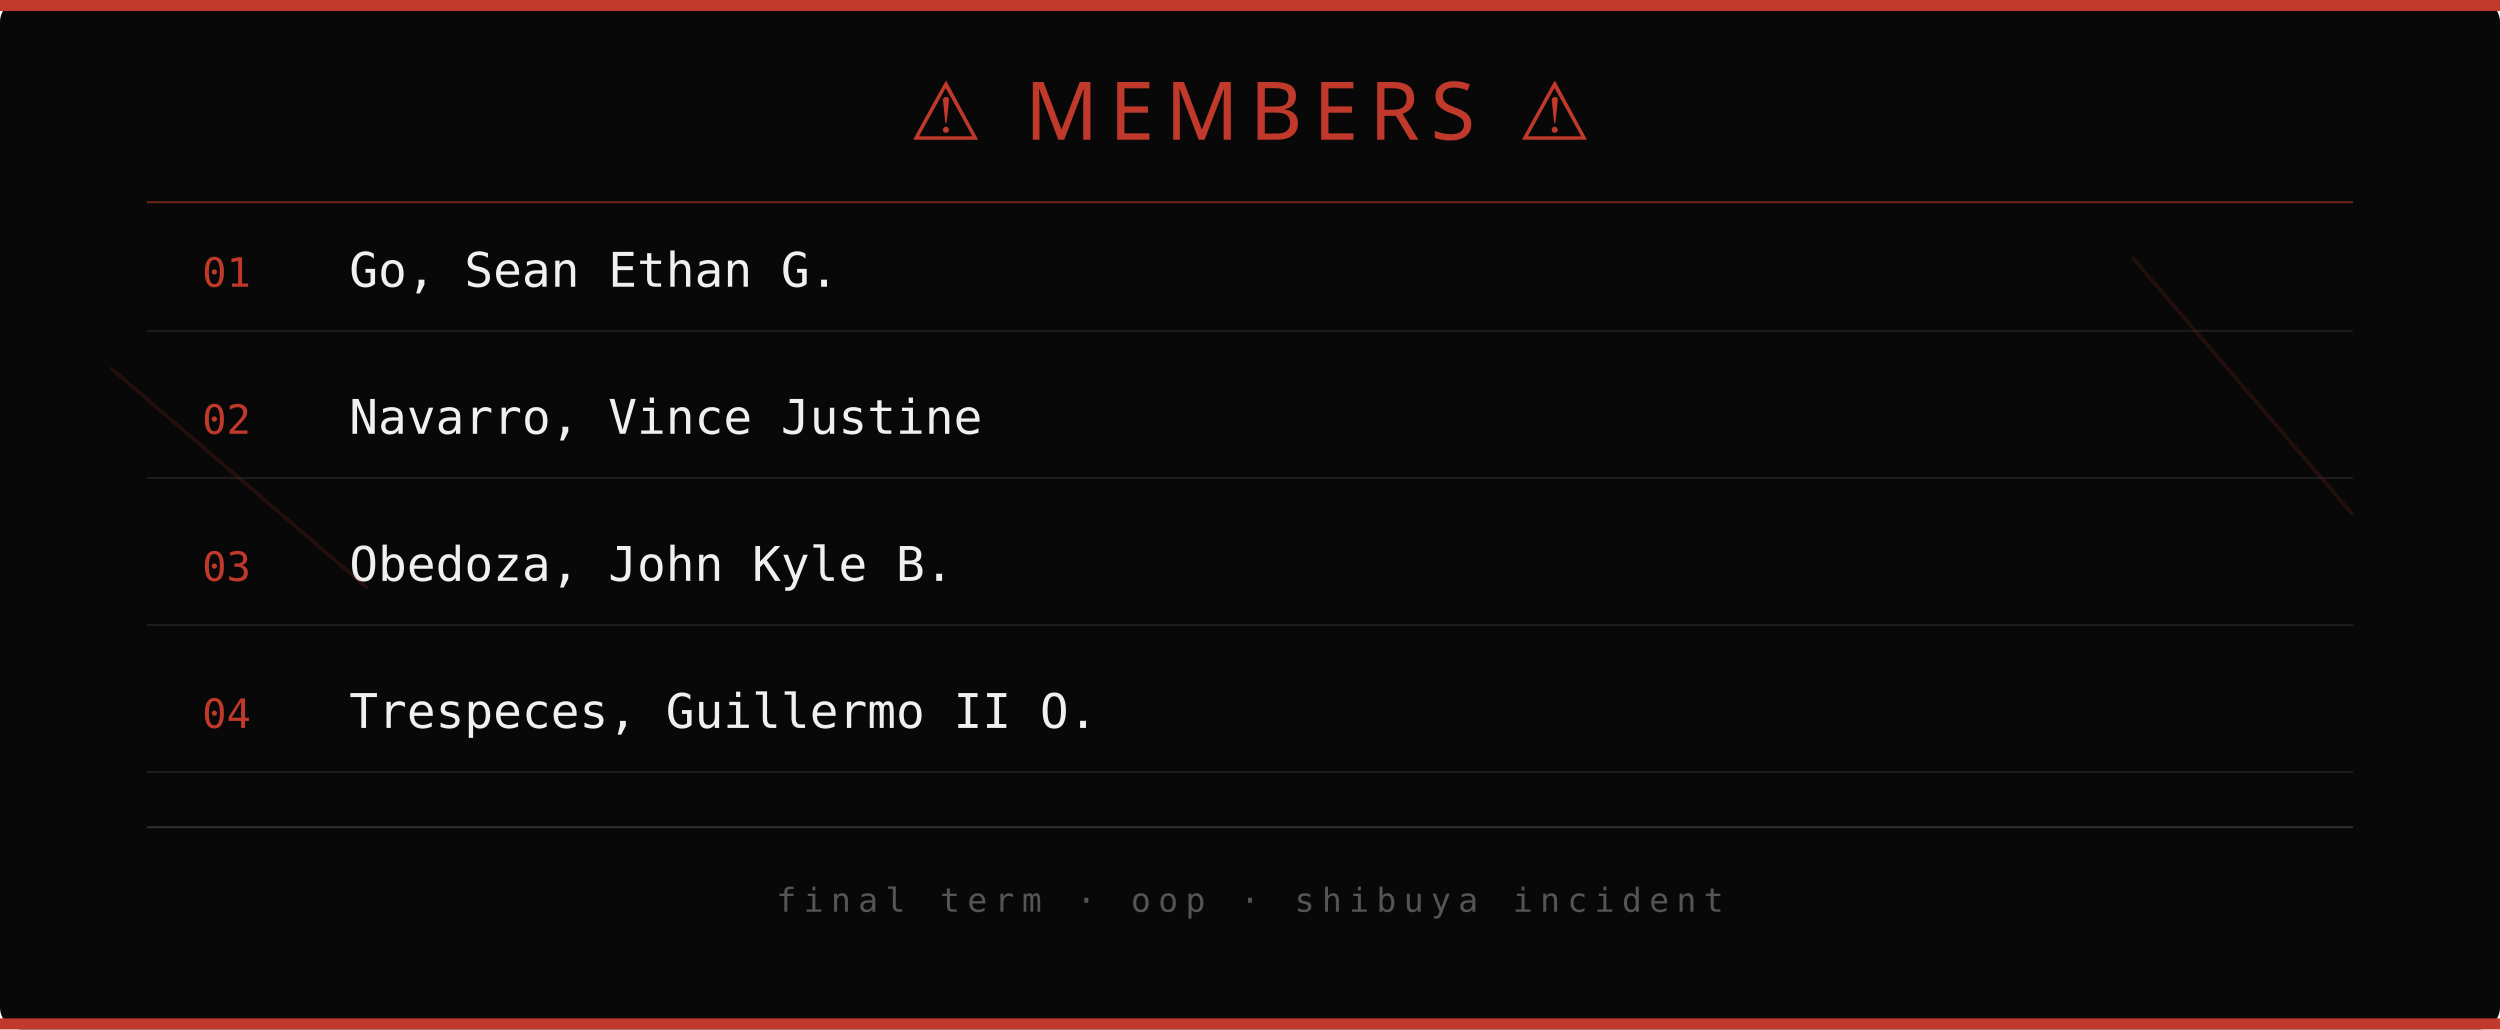
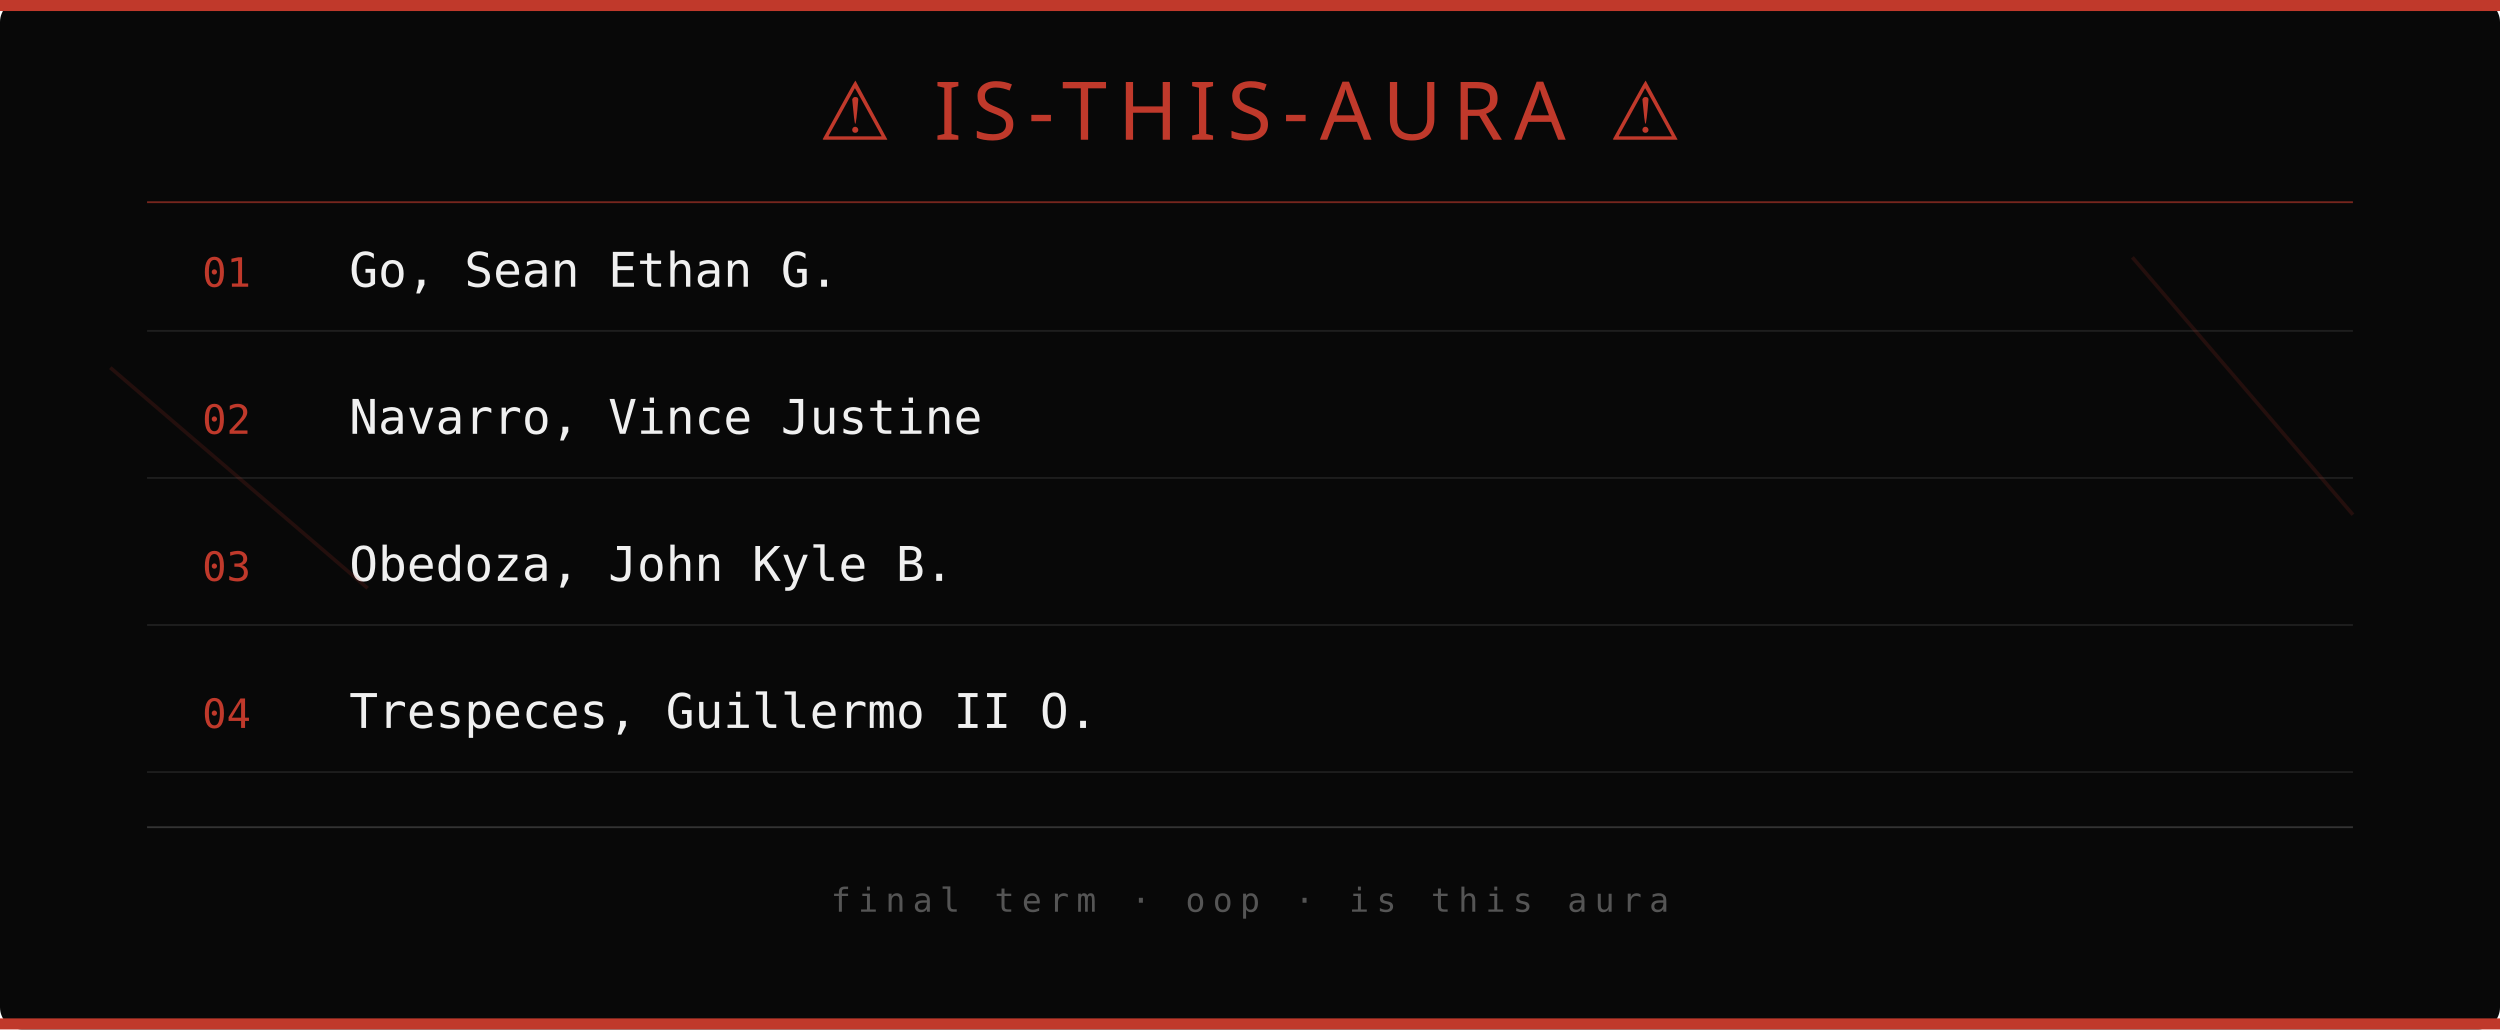
<svg xmlns="http://www.w3.org/2000/svg" width="100%" viewBox="0 0 680 280">
  <rect width="680" height="280" fill="#080808" rx="6" />
  <rect x="0" y="0" width="680" height="3" fill="#c0392b" />
  <rect x="0" y="277" width="680" height="3" fill="#c0392b" />
  <line x1="40" y1="55" x2="640" y2="55" stroke="#c0392b" stroke-width="0.5" opacity="0.6" />
  <line x1="40" y1="225" x2="640" y2="225" stroke="#333" stroke-width="0.5" />
-   <text x="340" y="38" text-anchor="middle" font-family="Impact, sans-serif" font-size="22" fill="#c0392b" letter-spacing="3">⚠ MEMBERS ⚠</text>
+   <text x="340" y="38" text-anchor="middle" font-family="Impact, sans-serif" font-size="22" fill="#c0392b" letter-spacing="3">⚠ IS-THIS-AURA ⚠</text>
  <line x1="40" y1="90" x2="640" y2="90" stroke="#1e1e1e" stroke-width="0.5" />
  <line x1="40" y1="130" x2="640" y2="130" stroke="#1e1e1e" stroke-width="0.5" />
  <line x1="40" y1="170" x2="640" y2="170" stroke="#1e1e1e" stroke-width="0.5" />
  <line x1="40" y1="210" x2="640" y2="210" stroke="#1e1e1e" stroke-width="0.5" />
  <text x="55" y="78" font-family="monospace" font-size="11" fill="#c0392b">01</text>
  <text x="95" y="78" font-family="monospace" font-size="13" fill="#f0f0f0">Go, Sean Ethan G.</text>
  <text x="55" y="118" font-family="monospace" font-size="11" fill="#c0392b">02</text>
  <text x="95" y="118" font-family="monospace" font-size="13" fill="#f0f0f0">Navarro, Vince Justine</text>
  <text x="55" y="158" font-family="monospace" font-size="11" fill="#c0392b">03</text>
  <text x="95" y="158" font-family="monospace" font-size="13" fill="#f0f0f0">Obedoza, John Kyle B.</text>
  <text x="55" y="198" font-family="monospace" font-size="11" fill="#c0392b">04</text>
  <text x="95" y="198" font-family="monospace" font-size="13" fill="#f0f0f0">Trespeces, Guillermo II O.</text>
-   <text x="340" y="248" text-anchor="middle" font-family="monospace" font-size="9" fill="#555" letter-spacing="2">final term · oop · shibuya incident</text>
+   <text x="340" y="248" text-anchor="middle" font-family="monospace" font-size="9" fill="#555" letter-spacing="2">final term · oop · is this aura</text>
  <line x1="30" y1="100" x2="100" y2="160" stroke="#c0392b" stroke-width="1" opacity="0.15" />
  <line x1="580" y1="70" x2="640" y2="140" stroke="#c0392b" stroke-width="1" opacity="0.15" />
</svg>
